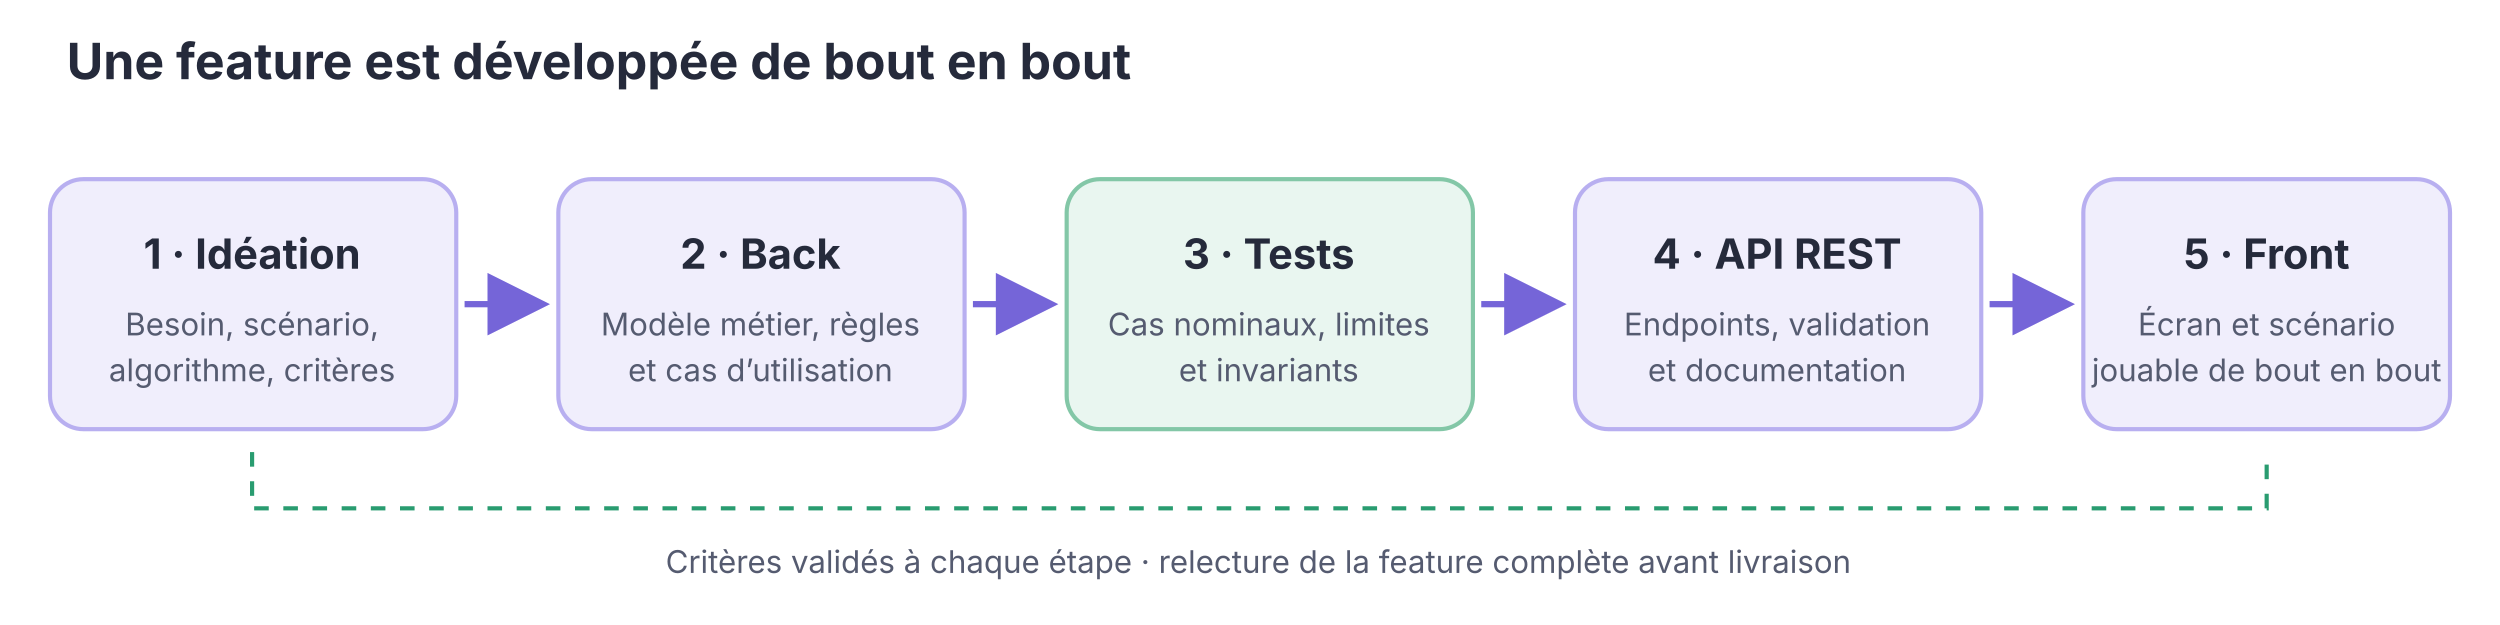
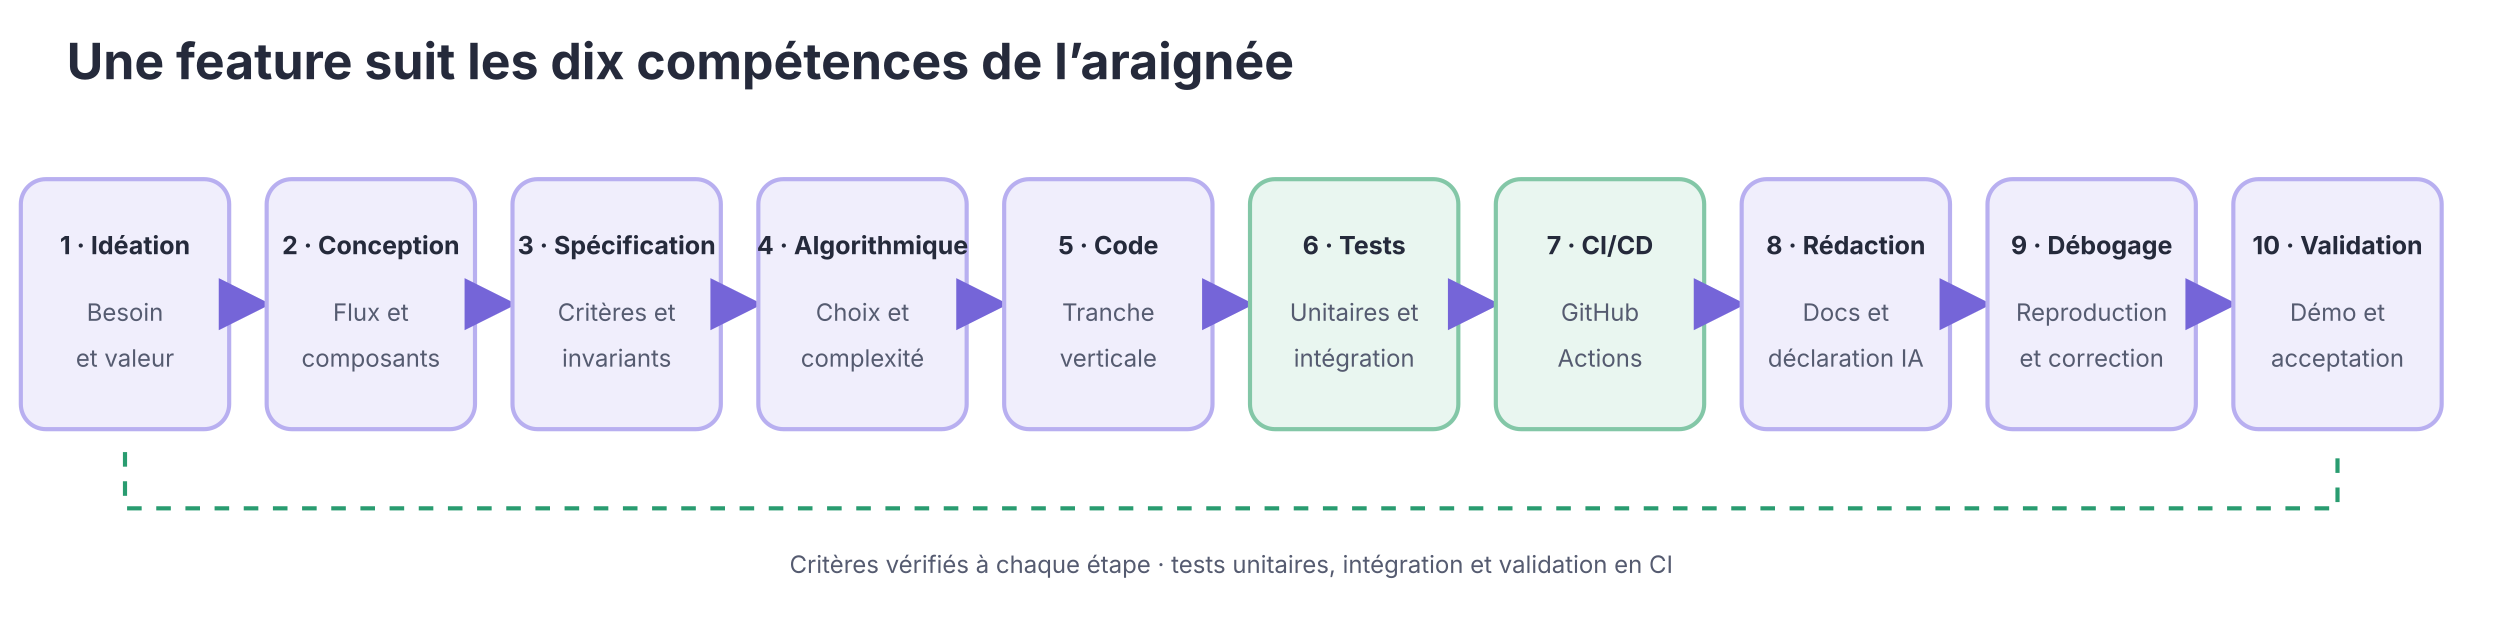
<svg xmlns="http://www.w3.org/2000/svg" width="180mm" height="45mm" viewBox="0 0 1200 300" role="img" aria-labelledby="title desc">
  <defs>
    <marker id="arrow" markerWidth="10" markerHeight="10" refX="8" refY="5" orient="auto">
      <path d="M0 0L10 5L0 10z" fill="#7565d8" />
    </marker>
  </defs>
  <style>
    text { font-family: Inter, "Helvetica Neue", Arial, sans-serif; fill: #252a3b; }
    .title { font-size: 24px; font-weight: 700; }
-     .label { font-size: 20px; font-weight: 700; }
-     .detail { font-size: 15px; fill: #555b70; }
+     .label { font-size: 12px; font-weight: 700; }
+     .detail { font-size: 11.5px; fill: #555b70; }
    .step { fill: #f0eefc; stroke: #b8aff0; stroke-width: 2; }
    .test { fill: #e9f6f0; stroke: #83c7a7; stroke-width: 2; }
-     .arrow { stroke: #7565d8; stroke-width: 3; fill: none; marker-end: url(#arrow); }
+     .arrow { stroke: #7565d8; stroke-width: 2.5; fill: none; marker-end: url(#arrow); }
  </style>
-   <text x="32" y="38" class="title">Une feature est développée de bout en bout</text>
-   <rect x="24" y="86" width="195" height="120" rx="16" class="step" />
-   <text x="121" y="129" text-anchor="middle" class="label">1 · Idéation</text>
-   <text x="121" y="161" text-anchor="middle" class="detail">Besoin, scénario,</text>
-   <text x="121" y="183" text-anchor="middle" class="detail">algorithme, critères</text>
-   <path d="M223 146H258" class="arrow" />
-   <rect x="268" y="86" width="195" height="120" rx="16" class="step" />
-   <text x="365" y="129" text-anchor="middle" class="label">2 · Back</text>
-   <text x="365" y="161" text-anchor="middle" class="detail">Modèle métier, règles</text>
-   <text x="365" y="183" text-anchor="middle" class="detail">et cas d’utilisation</text>
-   <path d="M467 146H502" class="arrow" />
-   <rect x="512" y="86" width="195" height="120" rx="16" class="test" />
-   <text x="609" y="129" text-anchor="middle" class="label">3 · Tests</text>
-   <text x="609" y="161" text-anchor="middle" class="detail">Cas nominaux, limites</text>
-   <text x="609" y="183" text-anchor="middle" class="detail">et invariants</text>
-   <path d="M711 146H746" class="arrow" />
-   <rect x="756" y="86" width="195" height="120" rx="16" class="step" />
-   <text x="853" y="129" text-anchor="middle" class="label">4 · API REST</text>
-   <text x="853" y="161" text-anchor="middle" class="detail">Endpoints, validation</text>
-   <text x="853" y="183" text-anchor="middle" class="detail">et documentation</text>
-   <path d="M955 146H990" class="arrow" />
-   <rect x="1000" y="86" width="176" height="120" rx="16" class="step" />
-   <text x="1088" y="129" text-anchor="middle" class="label">5 · Front</text>
-   <text x="1088" y="161" text-anchor="middle" class="detail">Écran et scénario</text>
-   <text x="1088" y="183" text-anchor="middle" class="detail">jouable de bout en bout</text>
-   <path d="M121 217V244H1088V217" stroke="#299c70" stroke-width="2" stroke-dasharray="7 7" fill="none" />
-   <text x="604" y="275" text-anchor="middle" class="detail">Critères validés à chaque étape · relecture de la feature complète avant livraison</text>
+   <text x="32" y="38" class="title">Une feature suit les dix compétences de l’araignée</text>
+   <rect x="10" y="86" width="100" height="120" rx="12" class="step" />
+   <text x="60" y="122" text-anchor="middle" class="label">1 · Idéation</text>
+   <text x="60" y="154" text-anchor="middle" class="detail">Besoin</text>
+   <text x="60" y="176" text-anchor="middle" class="detail">et valeur</text>
+   <path d="M113 146H125" class="arrow" />
+   <rect x="128" y="86" width="100" height="120" rx="12" class="step" />
+   <text x="178" y="122" text-anchor="middle" class="label">2 · Conception</text>
+   <text x="178" y="154" text-anchor="middle" class="detail">Flux et</text>
+   <text x="178" y="176" text-anchor="middle" class="detail">composants</text>
+   <path d="M231 146H243" class="arrow" />
+   <rect x="246" y="86" width="100" height="120" rx="12" class="step" />
+   <text x="296" y="122" text-anchor="middle" class="label">3 · Spécification</text>
+   <text x="296" y="154" text-anchor="middle" class="detail">Critères et</text>
+   <text x="296" y="176" text-anchor="middle" class="detail">invariants</text>
+   <path d="M349 146H361" class="arrow" />
+   <rect x="364" y="86" width="100" height="120" rx="12" class="step" />
+   <text x="414" y="122" text-anchor="middle" class="label">4 · Algorithmique</text>
+   <text x="414" y="154" text-anchor="middle" class="detail">Choix et</text>
+   <text x="414" y="176" text-anchor="middle" class="detail">complexité</text>
+   <path d="M467 146H479" class="arrow" />
+   <rect x="482" y="86" width="100" height="120" rx="12" class="step" />
+   <text x="532" y="122" text-anchor="middle" class="label">5 · Code</text>
+   <text x="532" y="154" text-anchor="middle" class="detail">Tranche</text>
+   <text x="532" y="176" text-anchor="middle" class="detail">verticale</text>
+   <path d="M585 146H597" class="arrow" />
+   <rect x="600" y="86" width="100" height="120" rx="12" class="test" />
+   <text x="650" y="122" text-anchor="middle" class="label">6 · Tests</text>
+   <text x="650" y="154" text-anchor="middle" class="detail">Unitaires et</text>
+   <text x="650" y="176" text-anchor="middle" class="detail">intégration</text>
+   <path d="M703 146H715" class="arrow" />
+   <rect x="718" y="86" width="100" height="120" rx="12" class="test" />
+   <text x="768" y="122" text-anchor="middle" class="label">7 · CI/CD</text>
+   <text x="768" y="154" text-anchor="middle" class="detail">GitHub</text>
+   <text x="768" y="176" text-anchor="middle" class="detail">Actions</text>
+   <path d="M821 146H833" class="arrow" />
+   <rect x="836" y="86" width="100" height="120" rx="12" class="step" />
+   <text x="886" y="122" text-anchor="middle" class="label">8 · Rédaction</text>
+   <text x="886" y="154" text-anchor="middle" class="detail">Docs et</text>
+   <text x="886" y="176" text-anchor="middle" class="detail">déclaration IA</text>
+   <path d="M939 146H951" class="arrow" />
+   <rect x="954" y="86" width="100" height="120" rx="12" class="step" />
+   <text x="1004" y="122" text-anchor="middle" class="label">9 · Débogage</text>
+   <text x="1004" y="154" text-anchor="middle" class="detail">Reproduction</text>
+   <text x="1004" y="176" text-anchor="middle" class="detail">et correction</text>
+   <path d="M1057 146H1069" class="arrow" />
+   <rect x="1072" y="86" width="100" height="120" rx="12" class="step" />
+   <text x="1122" y="122" text-anchor="middle" class="label">10 · Validation</text>
+   <text x="1122" y="154" text-anchor="middle" class="detail">Démo et</text>
+   <text x="1122" y="176" text-anchor="middle" class="detail">acceptation</text>
+   <path d="M60 217V244H1122V217" stroke="#299c70" stroke-width="2" stroke-dasharray="7 7" fill="none" />
+   <text x="591" y="275" text-anchor="middle" class="detail">Critères vérifiés à chaque étape · tests unitaires, intégration et validation en CI</text>
</svg>
